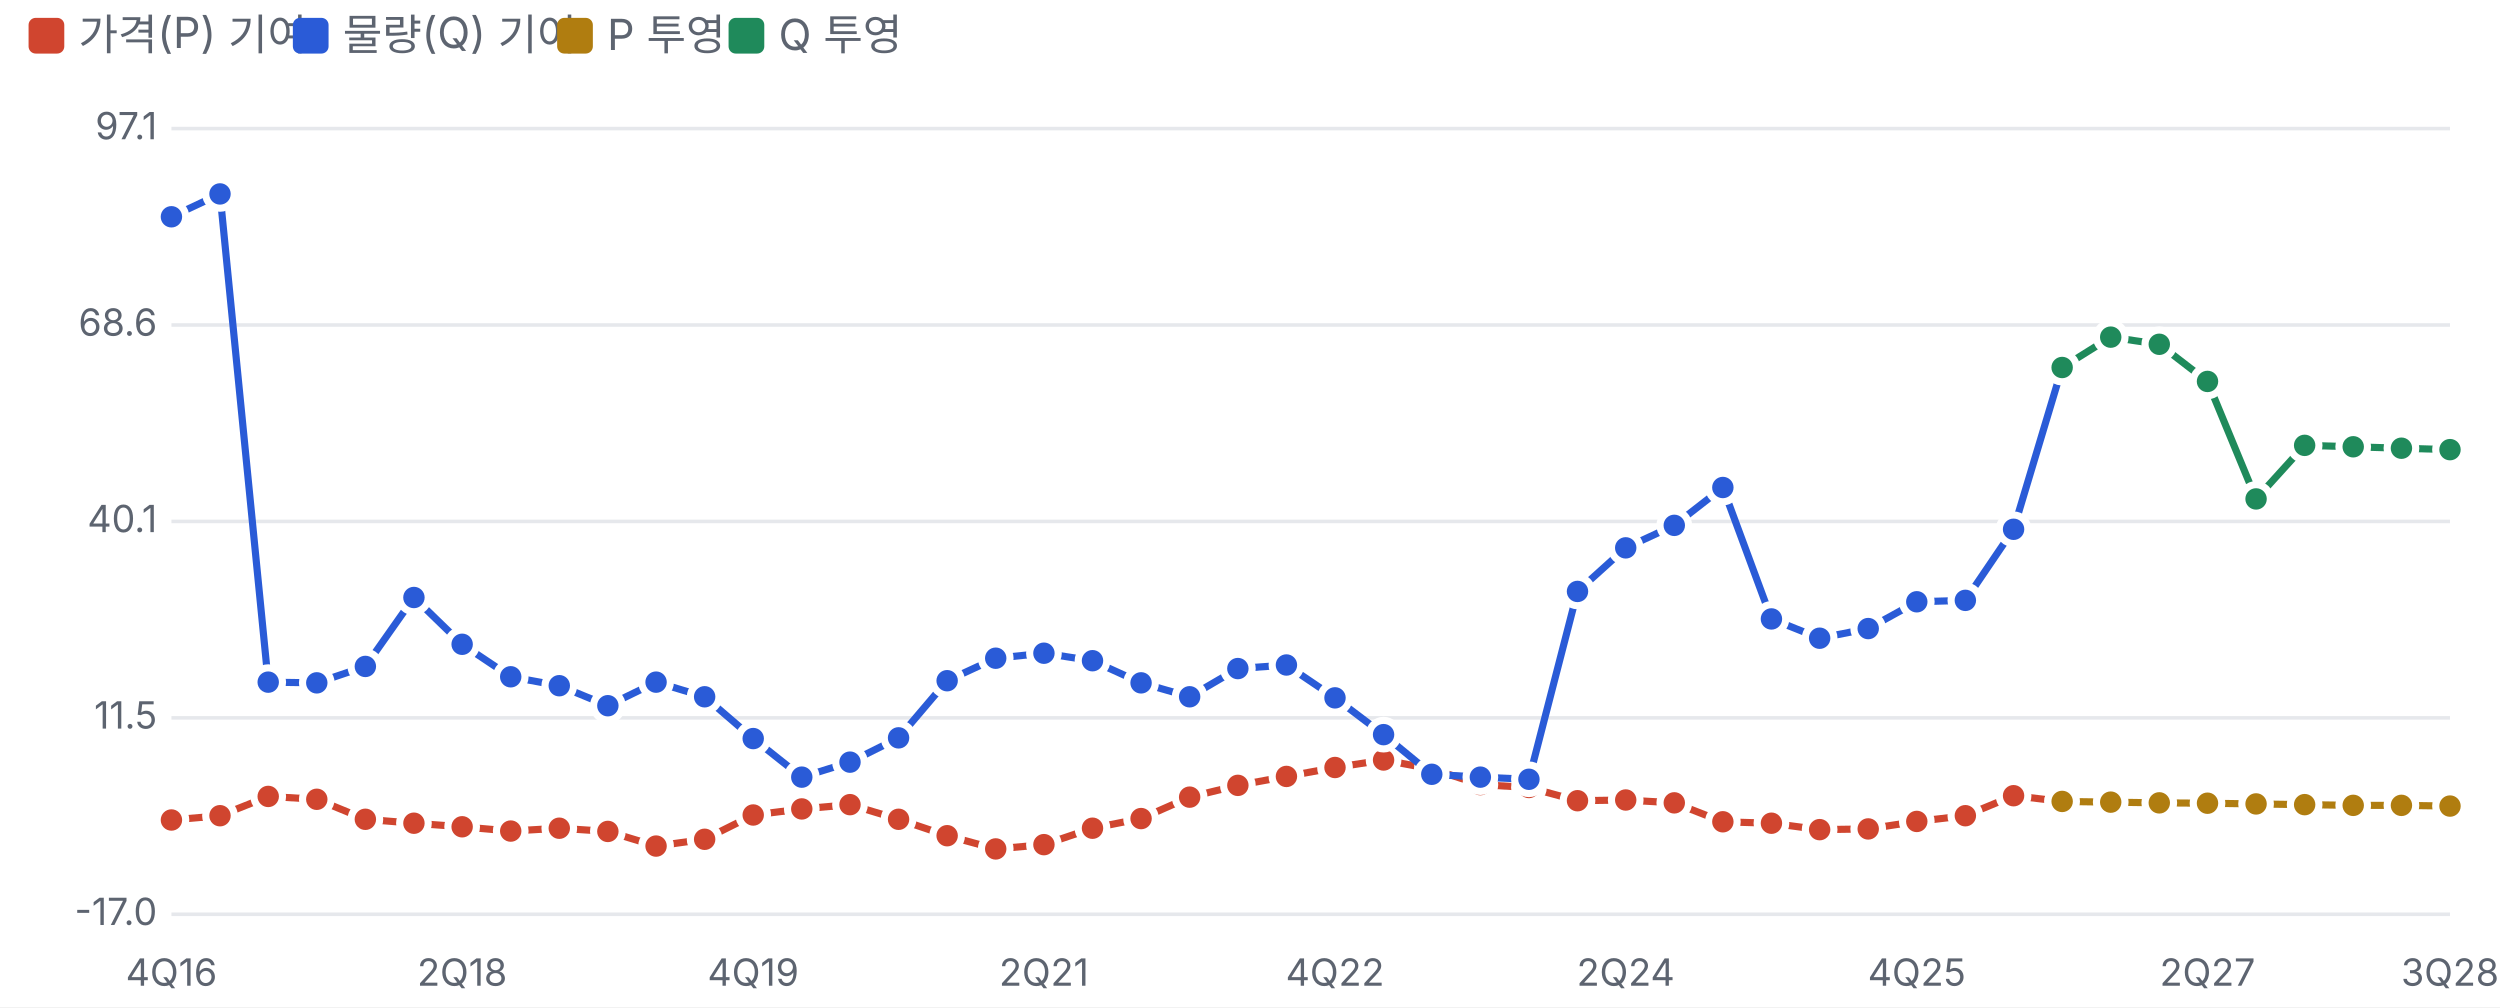
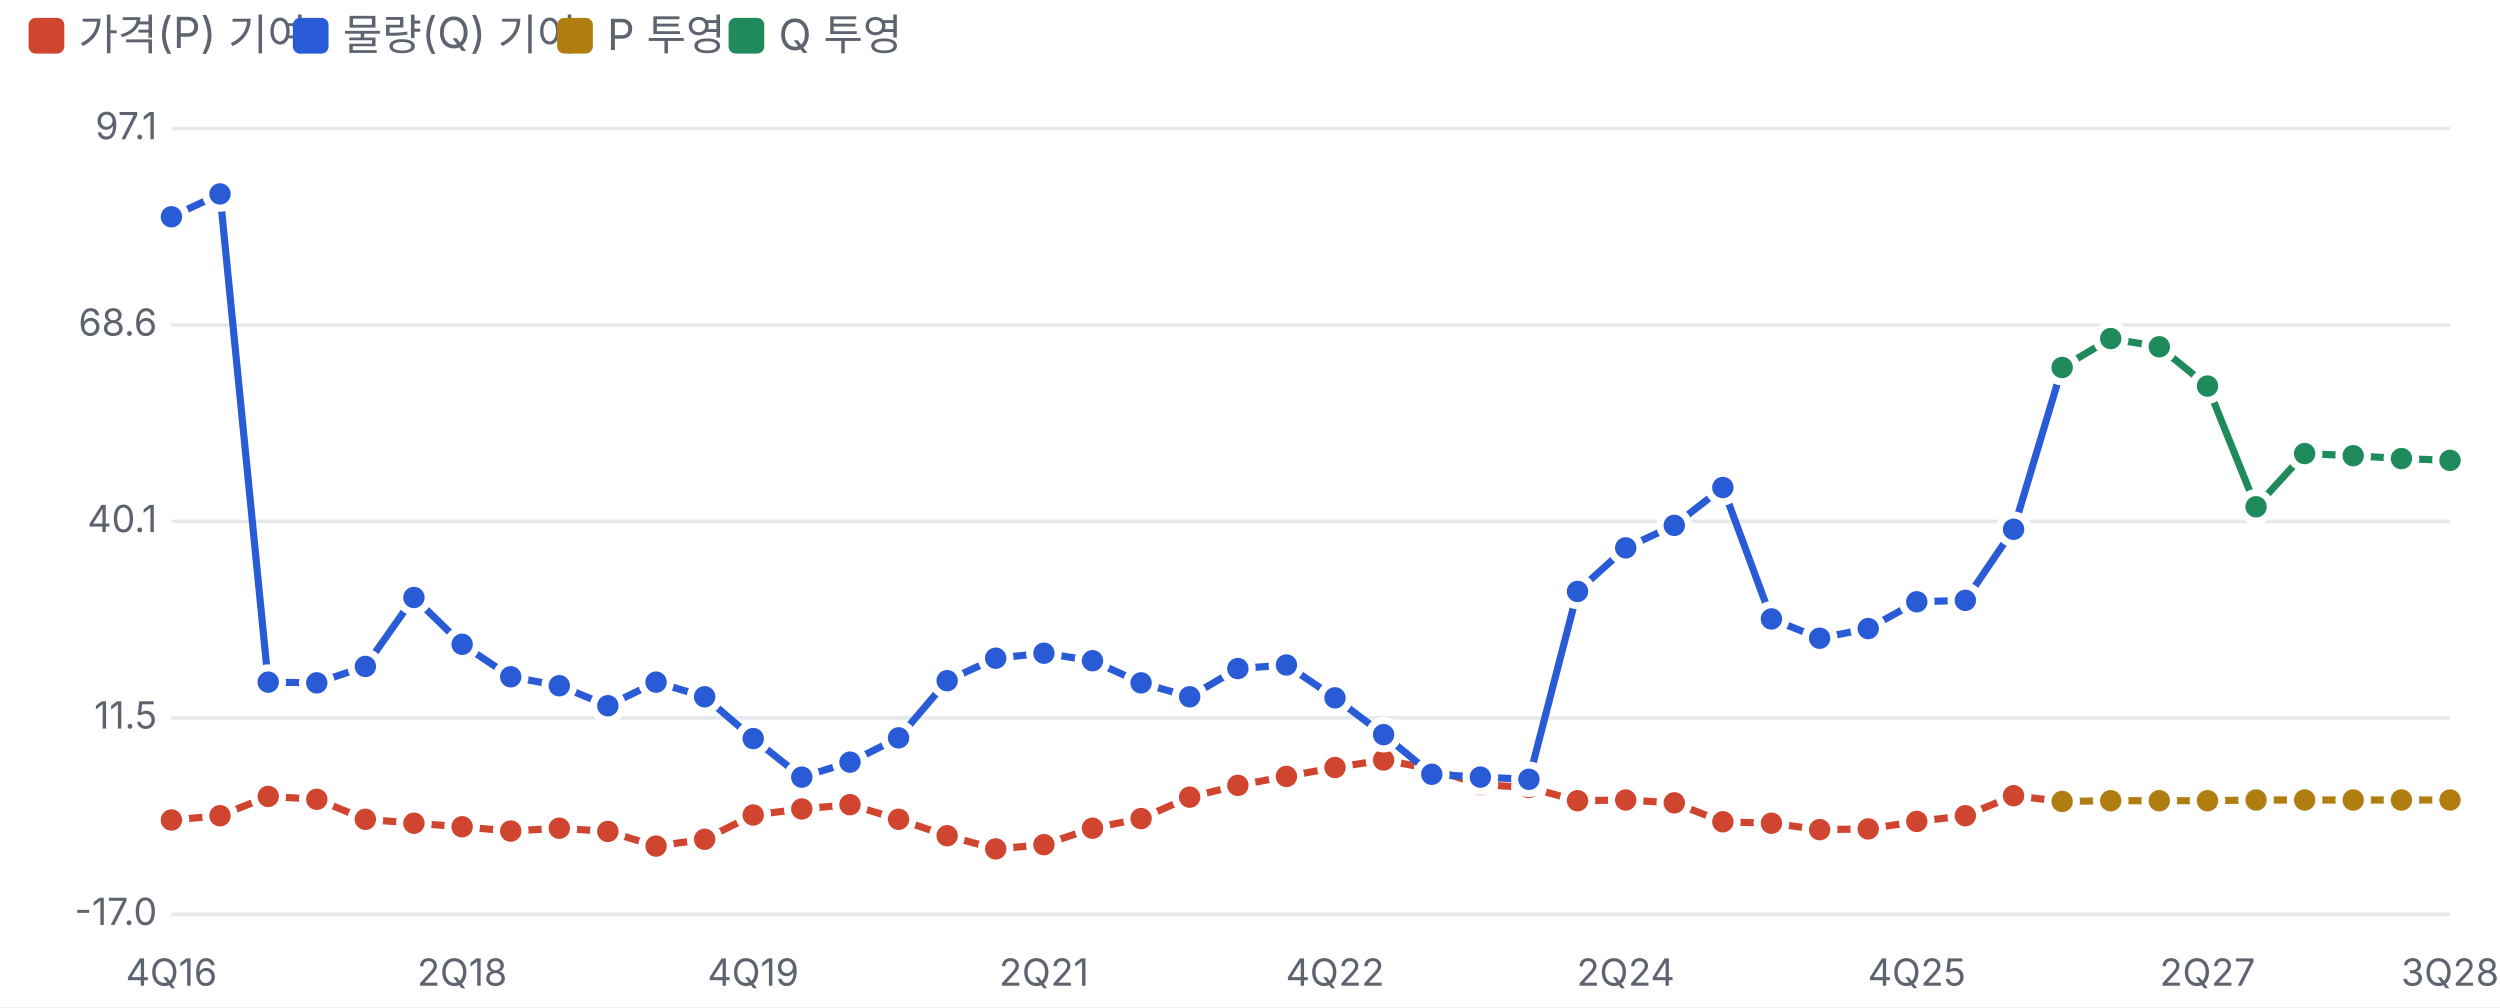
<svg xmlns="http://www.w3.org/2000/svg" viewBox="0 0 700 282" width="700" height="282">
  <style>text{fill:#5d6470;font-size:10.5px;font-family:-apple-system,'Apple SD Gothic Neo','Malgun Gothic',sans-serif}</style>
  <rect width="100%" height="100%" fill="#ffffff" />
  <rect x="8" y="5" width="10" height="10" rx="2" fill="#d0452f" />
  <text x="22" y="14" style="font-size:12px">가격(P) 기여</text>
  <rect x="82" y="5" width="10" height="10" rx="2" fill="#2a5bd7" />
  <text x="96" y="14" style="font-size:12px">물량(Q) 기여</text>
  <rect x="156" y="5" width="10" height="10" rx="2" fill="#b07d10" />
  <text x="170" y="14" style="font-size:12px">P 투영</text>
  <rect x="204" y="5" width="10" height="10" rx="2" fill="#1f8a5b" />
  <text x="218" y="14" style="font-size:12px">Q 투영</text>
  <g transform="translate(0,22)">
    <line x1="48" x2="686" y1="234.0" y2="234.0" stroke="#e6e8ec" />
    <text x="44" y="237.0" text-anchor="end">-17.0</text>
    <line x1="48" x2="686" y1="179.0" y2="179.0" stroke="#e6e8ec" />
    <text x="44" y="182.0" text-anchor="end">11.5</text>
    <line x1="48" x2="686" y1="124.0" y2="124.0" stroke="#e6e8ec" />
    <text x="44" y="127.0" text-anchor="end">40.1</text>
    <line x1="48" x2="686" y1="69.0" y2="69.0" stroke="#e6e8ec" />
    <text x="44" y="72.0" text-anchor="end">68.6</text>
    <line x1="48" x2="686" y1="14.0" y2="14.0" stroke="#e6e8ec" />
    <text x="44" y="17.0" text-anchor="end">97.1</text>
    <text x="48.0" y="254" text-anchor="middle">4Q16</text>
    <text x="129.4" y="254" text-anchor="middle">2Q18</text>
    <text x="210.9" y="254" text-anchor="middle">4Q19</text>
    <text x="292.3" y="254" text-anchor="middle">2Q21</text>
    <text x="373.8" y="254" text-anchor="middle">4Q22</text>
    <text x="455.2" y="254" text-anchor="middle">2Q24</text>
    <text x="536.7" y="254" text-anchor="middle">4Q25</text>
    <text x="618.1" y="254" text-anchor="middle">2Q27</text>
    <text x="686.0" y="254" text-anchor="middle">3Q28</text>
    <polyline fill="none" stroke="#d0452f" stroke-width="2" points="48.0,207.6 61.6,206.4 75.1,201.0 88.7,201.8 102.3,207.4 115.9,208.5 129.4,209.5 143.0,210.7 156.6,209.9 170.2,210.8 183.7,214.9 197.3,213.0 210.9,206.2 224.5,204.5 238.0,203.3 251.6,207.4 265.2,212.0 278.8,215.7 292.3,214.5 305.9,209.9 319.5,207.2 333.1,201.2 346.6,197.9 360.2,195.4 373.8,192.9 387.4,190.8 400.9,193.3 414.5,197.7 428.1,198.5 441.7,202.2 455.2,202.0 468.8,202.8 482.4,208.1 496.0,208.5 509.5,210.3 523.1,210.1 536.7,208.0 550.3,206.4 563.8,200.8 577.4,202.4" />
    <circle cx="48.0" cy="207.6" r="4" fill="#d0452f" stroke="#fff" stroke-width="2" />
    <circle cx="61.6" cy="206.4" r="4" fill="#d0452f" stroke="#fff" stroke-width="2" />
    <circle cx="75.1" cy="201.0" r="4" fill="#d0452f" stroke="#fff" stroke-width="2" />
    <circle cx="88.7" cy="201.8" r="4" fill="#d0452f" stroke="#fff" stroke-width="2" />
    <circle cx="102.3" cy="207.4" r="4" fill="#d0452f" stroke="#fff" stroke-width="2" />
    <circle cx="115.9" cy="208.5" r="4" fill="#d0452f" stroke="#fff" stroke-width="2" />
    <circle cx="129.4" cy="209.5" r="4" fill="#d0452f" stroke="#fff" stroke-width="2" />
    <circle cx="143.0" cy="210.7" r="4" fill="#d0452f" stroke="#fff" stroke-width="2" />
    <circle cx="156.6" cy="209.9" r="4" fill="#d0452f" stroke="#fff" stroke-width="2" />
    <circle cx="170.2" cy="210.8" r="4" fill="#d0452f" stroke="#fff" stroke-width="2" />
    <circle cx="183.7" cy="214.9" r="4" fill="#d0452f" stroke="#fff" stroke-width="2" />
    <circle cx="197.3" cy="213.0" r="4" fill="#d0452f" stroke="#fff" stroke-width="2" />
    <circle cx="210.9" cy="206.2" r="4" fill="#d0452f" stroke="#fff" stroke-width="2" />
    <circle cx="224.5" cy="204.5" r="4" fill="#d0452f" stroke="#fff" stroke-width="2" />
    <circle cx="238.0" cy="203.3" r="4" fill="#d0452f" stroke="#fff" stroke-width="2" />
    <circle cx="251.6" cy="207.4" r="4" fill="#d0452f" stroke="#fff" stroke-width="2" />
    <circle cx="265.2" cy="212.0" r="4" fill="#d0452f" stroke="#fff" stroke-width="2" />
    <circle cx="278.8" cy="215.7" r="4" fill="#d0452f" stroke="#fff" stroke-width="2" />
    <circle cx="292.3" cy="214.5" r="4" fill="#d0452f" stroke="#fff" stroke-width="2" />
    <circle cx="305.9" cy="209.9" r="4" fill="#d0452f" stroke="#fff" stroke-width="2" />
    <circle cx="319.5" cy="207.2" r="4" fill="#d0452f" stroke="#fff" stroke-width="2" />
    <circle cx="333.1" cy="201.2" r="4" fill="#d0452f" stroke="#fff" stroke-width="2" />
    <circle cx="346.6" cy="197.9" r="4" fill="#d0452f" stroke="#fff" stroke-width="2" />
    <circle cx="360.2" cy="195.4" r="4" fill="#d0452f" stroke="#fff" stroke-width="2" />
    <circle cx="373.8" cy="192.9" r="4" fill="#d0452f" stroke="#fff" stroke-width="2" />
    <circle cx="387.4" cy="190.8" r="4" fill="#d0452f" stroke="#fff" stroke-width="2" />
    <circle cx="400.9" cy="193.3" r="4" fill="#d0452f" stroke="#fff" stroke-width="2" />
    <circle cx="414.5" cy="197.7" r="4" fill="#d0452f" stroke="#fff" stroke-width="2" />
    <circle cx="428.1" cy="198.5" r="4" fill="#d0452f" stroke="#fff" stroke-width="2" />
    <circle cx="441.7" cy="202.2" r="4" fill="#d0452f" stroke="#fff" stroke-width="2" />
    <circle cx="455.2" cy="202.0" r="4" fill="#d0452f" stroke="#fff" stroke-width="2" />
    <circle cx="468.8" cy="202.8" r="4" fill="#d0452f" stroke="#fff" stroke-width="2" />
    <circle cx="482.4" cy="208.1" r="4" fill="#d0452f" stroke="#fff" stroke-width="2" />
    <circle cx="496.0" cy="208.5" r="4" fill="#d0452f" stroke="#fff" stroke-width="2" />
    <circle cx="509.5" cy="210.3" r="4" fill="#d0452f" stroke="#fff" stroke-width="2" />
    <circle cx="523.1" cy="210.1" r="4" fill="#d0452f" stroke="#fff" stroke-width="2" />
    <circle cx="536.7" cy="208.0" r="4" fill="#d0452f" stroke="#fff" stroke-width="2" />
    <circle cx="550.3" cy="206.4" r="4" fill="#d0452f" stroke="#fff" stroke-width="2" />
    <circle cx="563.8" cy="200.8" r="4" fill="#d0452f" stroke="#fff" stroke-width="2" />
    <circle cx="577.4" cy="202.4" r="4" fill="#d0452f" stroke="#fff" stroke-width="2" />
    <polyline fill="none" stroke="#2a5bd7" stroke-width="2" points="48.0,38.7 61.6,32.3 75.1,169.0 88.7,169.2 102.3,164.6 115.9,145.3 129.4,158.4 143.0,167.5 156.6,170.0 170.2,175.6 183.7,169.0 197.3,173.1 210.9,184.8 224.5,195.6 238.0,191.4 251.6,184.6 265.2,168.6 278.8,162.3 292.3,160.9 305.9,163.0 319.5,169.2 333.1,173.1 346.6,165.2 360.2,164.2 373.8,173.4 387.4,183.7 400.9,194.8 414.5,195.6 428.1,196.2 441.7,143.6 455.2,131.4 468.8,125.1 482.4,114.5 496.0,151.3 509.5,156.7 523.1,154.0 536.7,146.5 550.3,146.1 563.8,126.2 577.4,80.9" />
    <circle cx="48.0" cy="38.7" r="4" fill="#2a5bd7" stroke="#fff" stroke-width="2" />
    <circle cx="61.6" cy="32.3" r="4" fill="#2a5bd7" stroke="#fff" stroke-width="2" />
    <circle cx="75.1" cy="169.0" r="4" fill="#2a5bd7" stroke="#fff" stroke-width="2" />
    <circle cx="88.7" cy="169.2" r="4" fill="#2a5bd7" stroke="#fff" stroke-width="2" />
    <circle cx="102.3" cy="164.6" r="4" fill="#2a5bd7" stroke="#fff" stroke-width="2" />
    <circle cx="115.9" cy="145.3" r="4" fill="#2a5bd7" stroke="#fff" stroke-width="2" />
    <circle cx="129.4" cy="158.4" r="4" fill="#2a5bd7" stroke="#fff" stroke-width="2" />
    <circle cx="143.0" cy="167.5" r="4" fill="#2a5bd7" stroke="#fff" stroke-width="2" />
    <circle cx="156.6" cy="170.0" r="4" fill="#2a5bd7" stroke="#fff" stroke-width="2" />
    <circle cx="170.2" cy="175.6" r="4" fill="#2a5bd7" stroke="#fff" stroke-width="2" />
    <circle cx="183.7" cy="169.0" r="4" fill="#2a5bd7" stroke="#fff" stroke-width="2" />
    <circle cx="197.3" cy="173.1" r="4" fill="#2a5bd7" stroke="#fff" stroke-width="2" />
    <circle cx="210.9" cy="184.8" r="4" fill="#2a5bd7" stroke="#fff" stroke-width="2" />
    <circle cx="224.5" cy="195.6" r="4" fill="#2a5bd7" stroke="#fff" stroke-width="2" />
    <circle cx="238.0" cy="191.4" r="4" fill="#2a5bd7" stroke="#fff" stroke-width="2" />
    <circle cx="251.6" cy="184.6" r="4" fill="#2a5bd7" stroke="#fff" stroke-width="2" />
    <circle cx="265.2" cy="168.6" r="4" fill="#2a5bd7" stroke="#fff" stroke-width="2" />
    <circle cx="278.8" cy="162.3" r="4" fill="#2a5bd7" stroke="#fff" stroke-width="2" />
    <circle cx="292.3" cy="160.9" r="4" fill="#2a5bd7" stroke="#fff" stroke-width="2" />
    <circle cx="305.9" cy="163.0" r="4" fill="#2a5bd7" stroke="#fff" stroke-width="2" />
    <circle cx="319.5" cy="169.2" r="4" fill="#2a5bd7" stroke="#fff" stroke-width="2" />
    <circle cx="333.1" cy="173.1" r="4" fill="#2a5bd7" stroke="#fff" stroke-width="2" />
    <circle cx="346.6" cy="165.2" r="4" fill="#2a5bd7" stroke="#fff" stroke-width="2" />
    <circle cx="360.2" cy="164.2" r="4" fill="#2a5bd7" stroke="#fff" stroke-width="2" />
    <circle cx="373.8" cy="173.4" r="4" fill="#2a5bd7" stroke="#fff" stroke-width="2" />
    <circle cx="387.4" cy="183.7" r="4" fill="#2a5bd7" stroke="#fff" stroke-width="2" />
    <circle cx="400.9" cy="194.8" r="4" fill="#2a5bd7" stroke="#fff" stroke-width="2" />
    <circle cx="414.5" cy="195.6" r="4" fill="#2a5bd7" stroke="#fff" stroke-width="2" />
    <circle cx="428.1" cy="196.2" r="4" fill="#2a5bd7" stroke="#fff" stroke-width="2" />
    <circle cx="441.7" cy="143.6" r="4" fill="#2a5bd7" stroke="#fff" stroke-width="2" />
    <circle cx="455.2" cy="131.4" r="4" fill="#2a5bd7" stroke="#fff" stroke-width="2" />
    <circle cx="468.8" cy="125.1" r="4" fill="#2a5bd7" stroke="#fff" stroke-width="2" />
    <circle cx="482.4" cy="114.5" r="4" fill="#2a5bd7" stroke="#fff" stroke-width="2" />
    <circle cx="496.0" cy="151.3" r="4" fill="#2a5bd7" stroke="#fff" stroke-width="2" />
    <circle cx="509.5" cy="156.7" r="4" fill="#2a5bd7" stroke="#fff" stroke-width="2" />
    <circle cx="523.1" cy="154.0" r="4" fill="#2a5bd7" stroke="#fff" stroke-width="2" />
    <circle cx="536.7" cy="146.5" r="4" fill="#2a5bd7" stroke="#fff" stroke-width="2" />
    <circle cx="550.3" cy="146.1" r="4" fill="#2a5bd7" stroke="#fff" stroke-width="2" />
    <circle cx="563.8" cy="126.2" r="4" fill="#2a5bd7" stroke="#fff" stroke-width="2" />
    <circle cx="577.4" cy="80.9" r="4" fill="#2a5bd7" stroke="#fff" stroke-width="2" />
-     <polyline fill="none" stroke="#b07d10" stroke-width="2" points="577.4,202.4 591.0,202.6 604.6,202.8 618.1,202.9 631.7,203.1 645.3,203.3 658.9,203.5 672.4,203.5 686.0,203.7" />
+     <polyline fill="none" stroke="#b07d10" stroke-width="2" points="577.4,202.4 591.0,202.2 604.6,202.2 618.1,202.2 631.7,202.0 645.3,202.0 658.9,202.0 672.4,202.0 686.0,202.0" />
    <circle cx="577.4" cy="202.4" r="4" fill="#b07d10" stroke="#fff" stroke-width="2" />
-     <circle cx="591.0" cy="202.6" r="4" fill="#b07d10" stroke="#fff" stroke-width="2" />
-     <circle cx="604.6" cy="202.8" r="4" fill="#b07d10" stroke="#fff" stroke-width="2" />
-     <circle cx="618.1" cy="202.9" r="4" fill="#b07d10" stroke="#fff" stroke-width="2" />
-     <circle cx="631.7" cy="203.1" r="4" fill="#b07d10" stroke="#fff" stroke-width="2" />
-     <circle cx="645.3" cy="203.3" r="4" fill="#b07d10" stroke="#fff" stroke-width="2" />
-     <circle cx="658.9" cy="203.5" r="4" fill="#b07d10" stroke="#fff" stroke-width="2" />
-     <circle cx="672.4" cy="203.5" r="4" fill="#b07d10" stroke="#fff" stroke-width="2" />
-     <circle cx="686.0" cy="203.7" r="4" fill="#b07d10" stroke="#fff" stroke-width="2" />
-     <polyline fill="none" stroke="#1f8a5b" stroke-width="2" points="577.4,80.9 591.0,72.4 604.6,74.4 618.1,84.8 631.7,117.7 645.3,102.7 658.9,103.1 672.4,103.5 686.0,103.9" />
+     <circle cx="591.0" cy="202.2" r="4" fill="#b07d10" stroke="#fff" stroke-width="2" />
+     <circle cx="604.6" cy="202.2" r="4" fill="#b07d10" stroke="#fff" stroke-width="2" />
+     <circle cx="618.1" cy="202.2" r="4" fill="#b07d10" stroke="#fff" stroke-width="2" />
+     <circle cx="631.7" cy="202.0" r="4" fill="#b07d10" stroke="#fff" stroke-width="2" />
+     <circle cx="645.3" cy="202.0" r="4" fill="#b07d10" stroke="#fff" stroke-width="2" />
+     <circle cx="658.9" cy="202.0" r="4" fill="#b07d10" stroke="#fff" stroke-width="2" />
+     <circle cx="672.4" cy="202.0" r="4" fill="#b07d10" stroke="#fff" stroke-width="2" />
+     <circle cx="686.0" cy="202.0" r="4" fill="#b07d10" stroke="#fff" stroke-width="2" />
+     <polyline fill="none" stroke="#1f8a5b" stroke-width="2" points="577.4,80.9 591.0,72.8 604.6,75.1 618.1,86.1 631.7,119.9 645.3,105.0 658.9,105.6 672.4,106.4 686.0,106.9" />
    <circle cx="577.4" cy="80.9" r="4" fill="#1f8a5b" stroke="#fff" stroke-width="2" />
-     <circle cx="591.0" cy="72.4" r="4" fill="#1f8a5b" stroke="#fff" stroke-width="2" />
-     <circle cx="604.6" cy="74.4" r="4" fill="#1f8a5b" stroke="#fff" stroke-width="2" />
-     <circle cx="618.1" cy="84.8" r="4" fill="#1f8a5b" stroke="#fff" stroke-width="2" />
-     <circle cx="631.7" cy="117.7" r="4" fill="#1f8a5b" stroke="#fff" stroke-width="2" />
-     <circle cx="645.3" cy="102.7" r="4" fill="#1f8a5b" stroke="#fff" stroke-width="2" />
-     <circle cx="658.9" cy="103.1" r="4" fill="#1f8a5b" stroke="#fff" stroke-width="2" />
-     <circle cx="672.4" cy="103.5" r="4" fill="#1f8a5b" stroke="#fff" stroke-width="2" />
-     <circle cx="686.0" cy="103.9" r="4" fill="#1f8a5b" stroke="#fff" stroke-width="2" />
+     <circle cx="591.0" cy="72.8" r="4" fill="#1f8a5b" stroke="#fff" stroke-width="2" />
+     <circle cx="604.6" cy="75.1" r="4" fill="#1f8a5b" stroke="#fff" stroke-width="2" />
+     <circle cx="618.1" cy="86.1" r="4" fill="#1f8a5b" stroke="#fff" stroke-width="2" />
+     <circle cx="631.7" cy="119.9" r="4" fill="#1f8a5b" stroke="#fff" stroke-width="2" />
+     <circle cx="645.3" cy="105.0" r="4" fill="#1f8a5b" stroke="#fff" stroke-width="2" />
+     <circle cx="658.9" cy="105.6" r="4" fill="#1f8a5b" stroke="#fff" stroke-width="2" />
+     <circle cx="672.4" cy="106.4" r="4" fill="#1f8a5b" stroke="#fff" stroke-width="2" />
+     <circle cx="686.0" cy="106.9" r="4" fill="#1f8a5b" stroke="#fff" stroke-width="2" />
  </g>
</svg>
